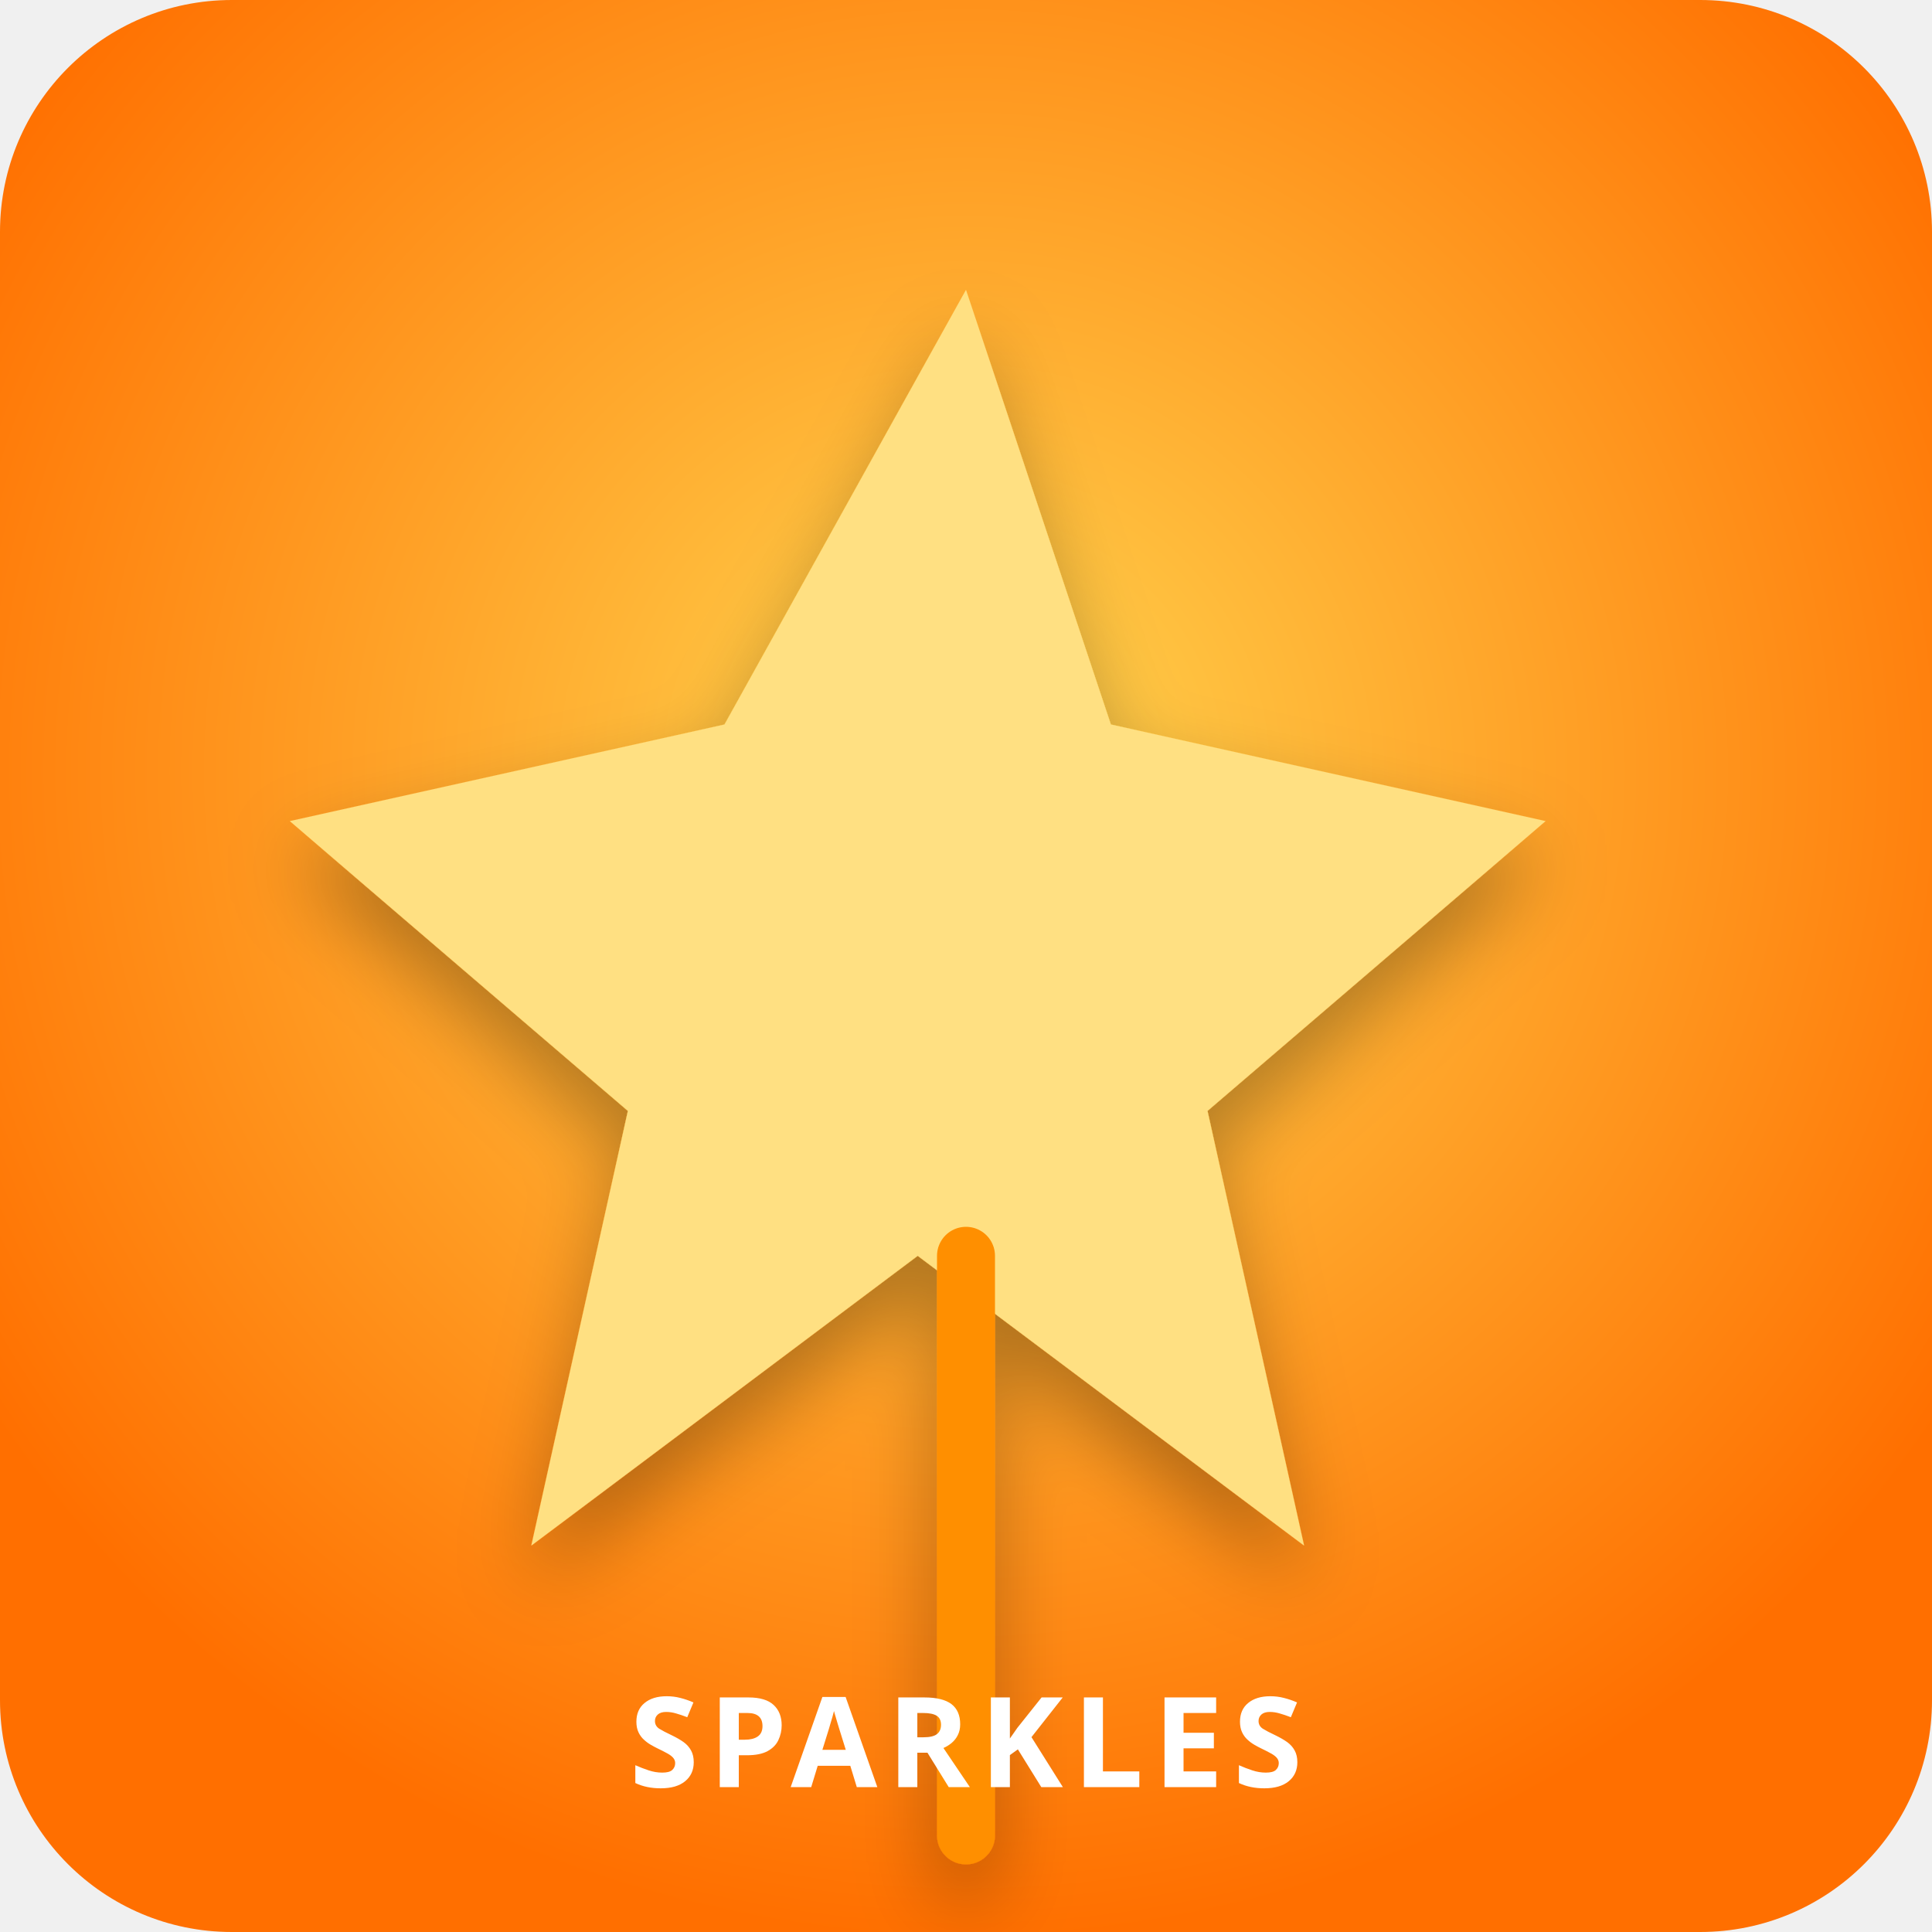
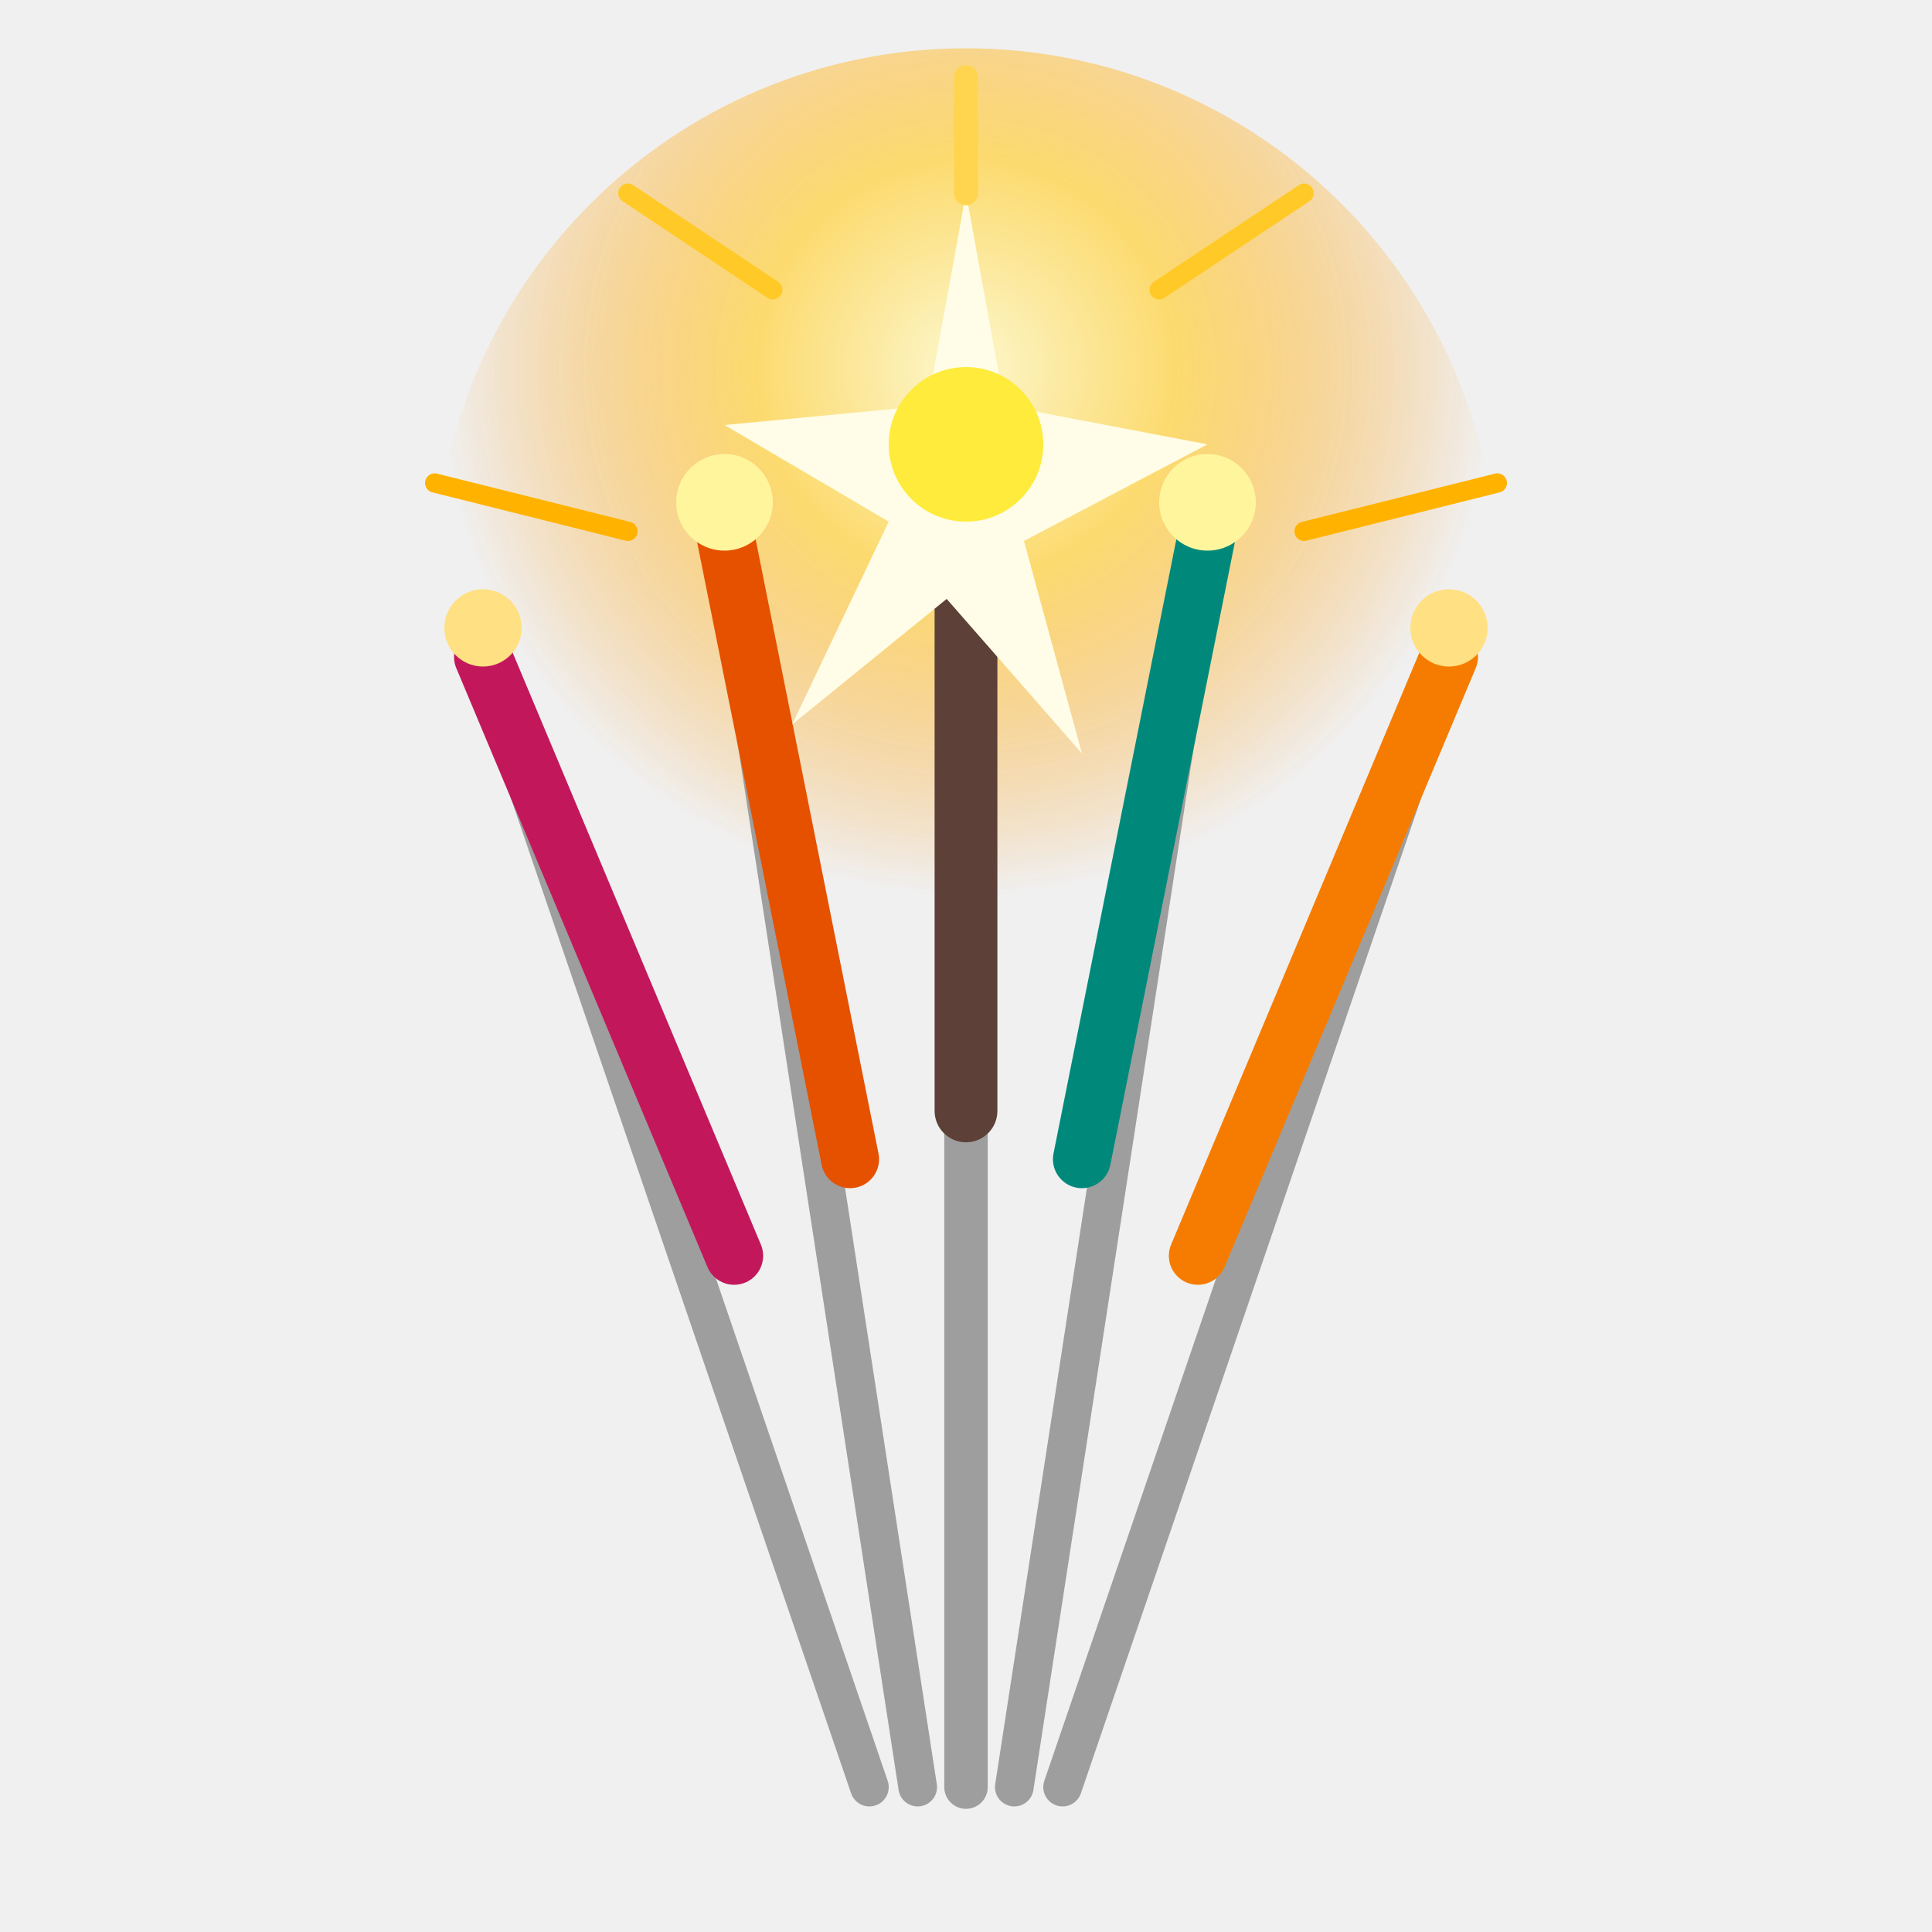
- <svg xmlns="http://www.w3.org/2000/svg" viewBox="0 0 200 200" width="400" height="400">
+ <svg xmlns="http://www.w3.org/2000/svg" viewBox="0 0 200 200" width="200" height="200">
  <defs>
-     <radialGradient id="grad-sparkles" cx="50%" cy="40%" r="60%">
-       <stop offset="0%" stop-color="#FFD54F" />
-       <stop offset="100%" stop-color="#FF6F00" />
+     <radialGradient id="sparkle-glow" cx="50%" cy="30%" r="50%">
+       <stop offset="0%" stop-color="#FFF9C4" />
+       <stop offset="40%" stop-color="#FFD54F" />
+       <stop offset="100%" stop-color="#FF8F00" stop-opacity="0" />
    </radialGradient>
-     <filter id="shadow" x="-10%" y="-10%" width="120%" height="120%">
-       <feDropShadow dx="0" dy="4" stdDeviation="4" flood-opacity="0.3" />
-     </filter>
  </defs>
-   <rect width="200" height="200" rx="24" fill="url(#grad-sparkles)" />
-   <g filter="url(#shadow)">
-     <path d="M100,30 L115,75 L160,85 L125,115 L135,160 L95,130 L55,160 L65,115 L30,85 L75,75 Z" fill="#FFE082" />
-     <line x1="100" y1="130" x2="100" y2="190" stroke="#FF8F00" stroke-width="6" stroke-linecap="round" />
+   <circle cx="100" cy="60" r="55" fill="url(#sparkle-glow)" opacity="0.8" />
+   <g stroke-linecap="round">
+     <line x1="100" y1="50" x2="100" y2="185" stroke="#9E9E9E" stroke-width="4.5" />
+     <line x1="100" y1="50" x2="100" y2="115" stroke="#5D4037" stroke-width="6.5" />
+     <line x1="75" y1="55" x2="95" y2="185" stroke="#9E9E9E" stroke-width="4" />
+     <line x1="75" y1="55" x2="88" y2="120" stroke="#E65100" stroke-width="6" />
+     <line x1="50" y1="68" x2="90" y2="185" stroke="#9E9E9E" stroke-width="4" />
+     <line x1="50" y1="68" x2="76" y2="130" stroke="#C2185B" stroke-width="6" />
+     <line x1="125" y1="55" x2="105" y2="185" stroke="#9E9E9E" stroke-width="4" />
+     <line x1="125" y1="55" x2="112" y2="120" stroke="#00897B" stroke-width="6" />
+     <line x1="150" y1="68" x2="110" y2="185" stroke="#9E9E9E" stroke-width="4" />
+     <line x1="150" y1="68" x2="124" y2="130" stroke="#F57C00" stroke-width="6" />
  </g>
-   <text x="100" y="185" text-anchor="middle" fill="#FFFFFF" font-family="system-ui, sans-serif" font-size="13" font-weight="bold" letter-spacing="1">SPARKLES</text>
+   <g fill="#FFD700">
+     <polygon points="100,20 104,42 125,46 106,56 112,78 98,62 82,75 92,54 75,44 96,42" fill="#FFFDE7" />
+     <circle cx="100" cy="46" r="8" fill="#FFEB3B" />
+     <circle cx="75" cy="52" r="5" fill="#FFF59D" />
+     <circle cx="125" cy="52" r="5" fill="#FFF59D" />
+     <circle cx="50" cy="65" r="4" fill="#FFE082" />
+     <circle cx="150" cy="65" r="4" fill="#FFE082" />
+     <line x1="100" y1="20" x2="100" y2="8" stroke="#FFD54F" stroke-width="2.5" stroke-linecap="round" />
+     <line x1="120" y1="30" x2="135" y2="20" stroke="#FFCA28" stroke-width="2" stroke-linecap="round" />
+     <line x1="80" y1="30" x2="65" y2="20" stroke="#FFCA28" stroke-width="2" stroke-linecap="round" />
+     <line x1="135" y1="55" x2="155" y2="50" stroke="#FFB300" stroke-width="2" stroke-linecap="round" />
+     <line x1="65" y1="55" x2="45" y2="50" stroke="#FFB300" stroke-width="2" stroke-linecap="round" />
+   </g>
</svg>
